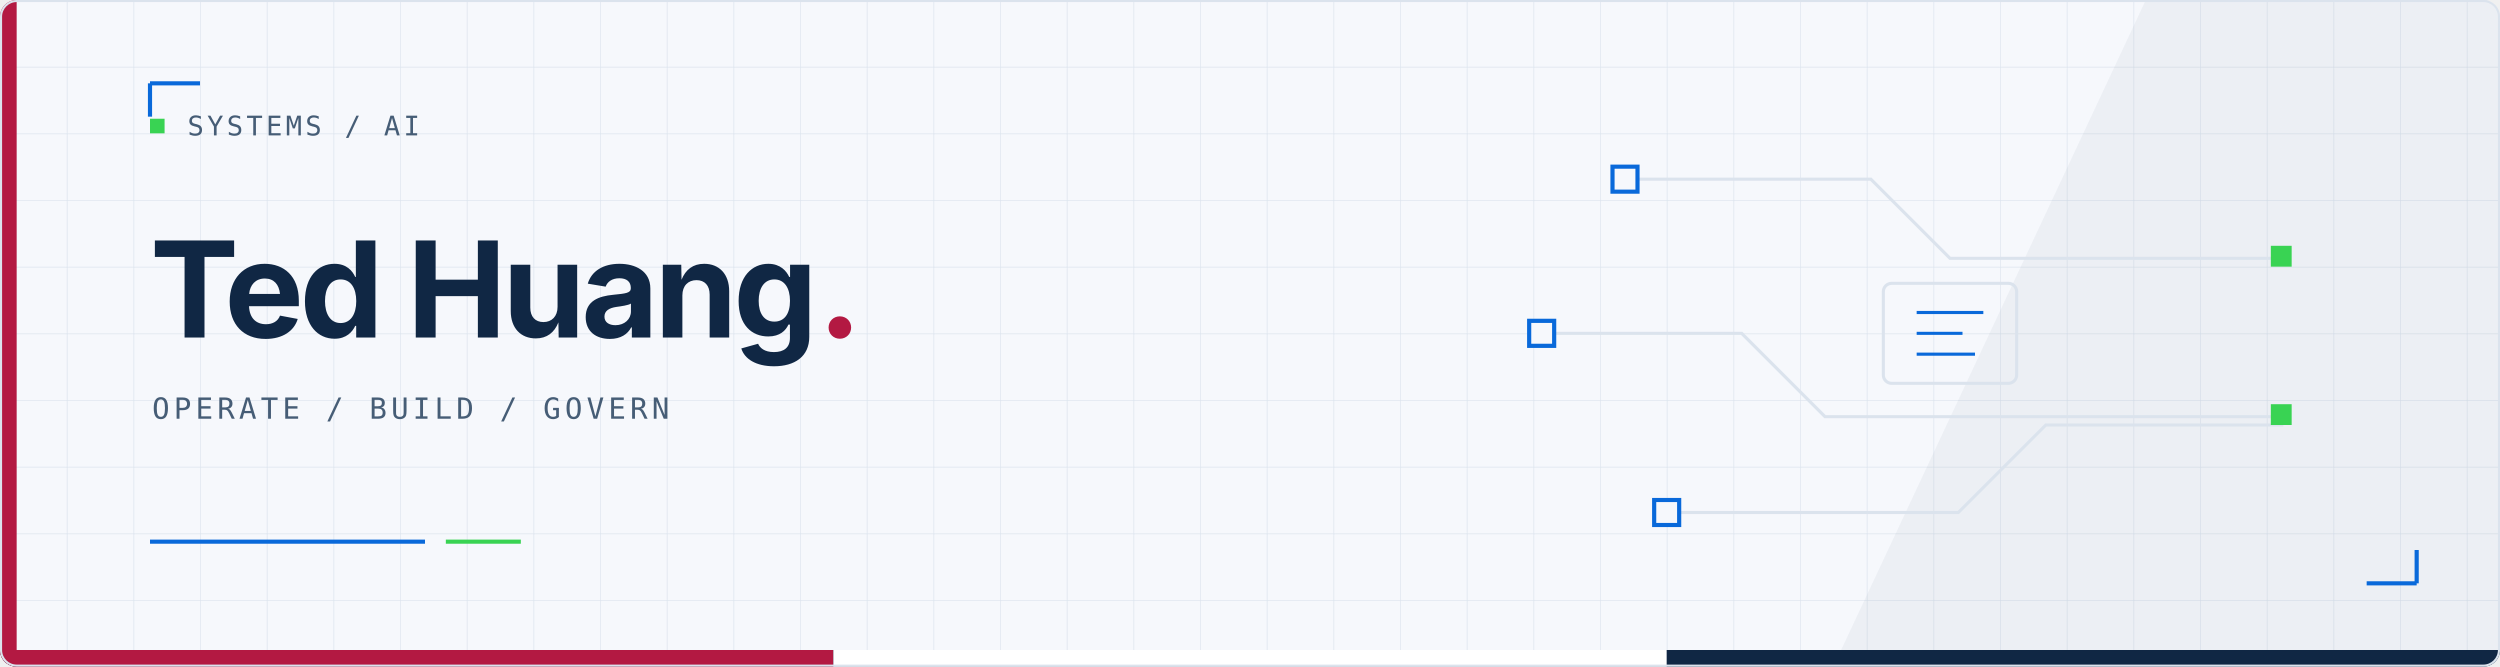
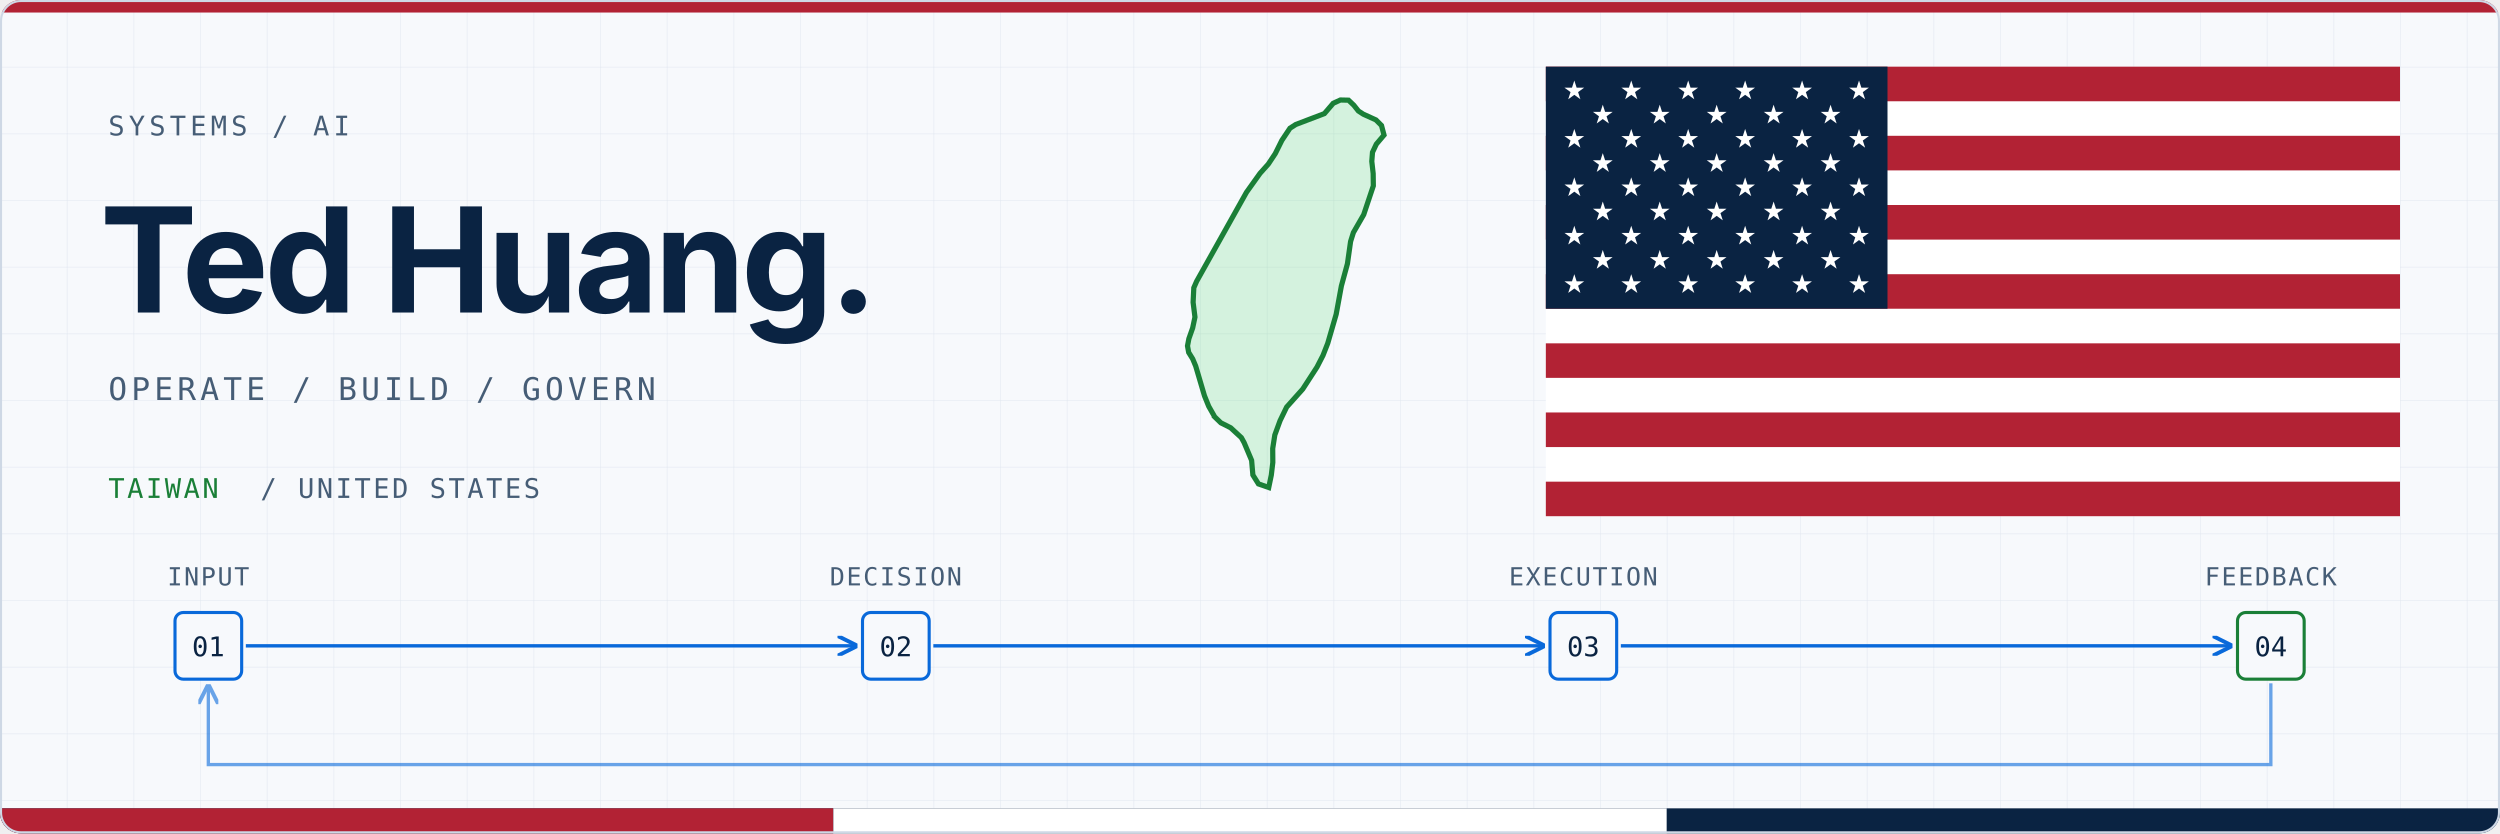
- <svg xmlns="http://www.w3.org/2000/svg" width="1200" height="320" viewBox="0 0 1200 320" role="img" aria-labelledby="title desc">
+ <svg xmlns="http://www.w3.org/2000/svg" width="1200" height="400" viewBox="0 0 1200 400" role="img" aria-labelledby="title desc">
  <defs>
    <pattern id="grid" width="32" height="32" patternUnits="userSpaceOnUse">
-       <path d="M32 0H0V32" fill="none" stroke="#dbe3ed" stroke-width="0.6" />
+       <path d="M32 0H0V32" fill="none" stroke="#CED8E5" stroke-width="0.5" />
    </pattern>
-     <clipPath id="clip">
-       <rect width="1200" height="320" rx="8" />
+     <clipPath id="frame">
+       <rect width="1200" height="400" rx="10" />
    </clipPath>
+     <marker id="arrow" markerWidth="6" markerHeight="6" refX="5" refY="3" orient="auto">
+       <path d="M0 0L6 3L0 6" fill="none" stroke="#0969DA" stroke-width="1.2" />
+     </marker>
  </defs>
-   <g clip-path="url(#clip)">
-     <rect width="1200" height="320" fill="#f6f8fc" />
-     <rect width="1200" height="320" fill="url(#grid)" />
-     <path d="M1030 0H1200V320H880Z" fill="#102744" opacity="0.045" />
-     <rect x="0" y="0" width="8" height="320" fill="#b31942" />
-     <path d="M72 40h24M72 40v16M1160 280h-24M1160 280v-16" fill="none" stroke="#0969da" stroke-width="2" />
-     <rect x="72" y="57" width="7" height="7" fill="#39d353" />
-     <text x="90" y="65" fill="#465d76" font-family="ui-monospace, SFMono-Regular, Consolas, monospace" font-size="13" letter-spacing="1.6">SYSTEMS / AI</text>
-     <text x="72" y="162" fill="#102744" font-family="Inter, ui-sans-serif, system-ui, sans-serif" font-size="64" font-weight="700" letter-spacing="-2">Ted Huang<tspan fill="#b31942">.</tspan>
-     </text>
-     <text x="73" y="201" fill="#465d76" font-family="ui-monospace, SFMono-Regular, Consolas, monospace" font-size="14" letter-spacing="2">OPERATE / BUILD / GOVERN</text>
-     <g fill="none" stroke="#dbe3ed" stroke-width="1.5">
-       <path d="M780 86h118l38 38h160M740 160h96l40 40h220M800 246h140l42-42h114" />
-       <rect x="904" y="136" width="64" height="48" rx="4" />
-       <path d="M920 150h32M920 160h22M920 170h28" stroke="#0969da" />
+   <style>
+  .packet { display: none; }
+  @media (prefers-reduced-motion: no-preference) { .packet { display: inline; } }
+ </style>
+   <g clip-path="url(#frame)">
+     <rect width="1200" height="400" fill="#F7F9FC" />
+     <rect width="1200" height="400" fill="url(#grid)" opacity="0.55" />
+     <rect width="1200" height="6" fill="#B22234" />
+     <rect x="0" y="388" width="1200" height="12" fill="#0A2342" />
+     <rect x="0" y="388" width="400" height="12" fill="#B22234" />
+     <rect x="400" y="388" width="400" height="12" fill="#FFFFFF" />
+     <g aria-label="United States flag">
+       <rect x="742" y="32" width="410" height="215.789" fill="#FFFFFF" />
+       <rect x="742" y="32.00" width="410" height="16.60" fill="#B22234" />
+       <rect x="742" y="65.20" width="410" height="16.60" fill="#B22234" />
+       <rect x="742" y="98.40" width="410" height="16.60" fill="#B22234" />
+       <rect x="742" y="131.60" width="410" height="16.60" fill="#B22234" />
+       <rect x="742" y="164.79" width="410" height="16.60" fill="#B22234" />
+       <rect x="742" y="197.99" width="410" height="16.60" fill="#B22234" />
+       <rect x="742" y="231.19" width="410" height="16.60" fill="#B22234" />
+       <rect x="742" y="32" width="164.0" height="116.194" fill="#0A2342" />
+       <polygon points="755.67,38.64 756.78,42.08 760.40,42.08 757.48,44.21 758.59,47.65 755.67,45.52 752.74,47.65 753.86,44.21 750.93,42.08 754.55,42.08" fill="#FFFFFF" />
+       <polygon points="783.00,38.64 784.12,42.08 787.74,42.08 784.81,44.21 785.93,47.65 783.00,45.52 780.07,47.65 781.19,44.21 778.26,42.08 781.88,42.08" fill="#FFFFFF" />
+       <polygon points="810.33,38.64 811.45,42.08 815.07,42.08 812.14,44.21 813.26,47.65 810.33,45.52 807.41,47.65 808.52,44.21 805.60,42.08 809.22,42.08" fill="#FFFFFF" />
+       <polygon points="837.67,38.64 838.78,42.08 842.40,42.08 839.48,44.21 840.59,47.65 837.67,45.52 834.74,47.65 835.86,44.21 832.93,42.08 836.55,42.08" fill="#FFFFFF" />
+       <polygon points="865.00,38.64 866.12,42.08 869.74,42.08 866.81,44.21 867.93,47.65 865.00,45.52 862.07,47.65 863.19,44.21 860.26,42.08 863.88,42.08" fill="#FFFFFF" />
+       <polygon points="892.33,38.64 893.45,42.08 897.07,42.08 894.14,44.21 895.26,47.65 892.33,45.52 889.41,47.65 890.52,44.21 887.60,42.08 891.22,42.08" fill="#FFFFFF" />
+       <polygon points="769.33,50.26 770.45,53.70 774.07,53.70 771.14,55.83 772.26,59.27 769.33,57.14 766.41,59.27 767.52,55.83 764.60,53.70 768.22,53.70" fill="#FFFFFF" />
+       <polygon points="796.67,50.26 797.78,53.70 801.40,53.70 798.48,55.83 799.59,59.27 796.67,57.14 793.74,59.27 794.86,55.83 791.93,53.70 795.55,53.70" fill="#FFFFFF" />
+       <polygon points="824.00,50.26 825.12,53.70 828.74,53.70 825.81,55.83 826.93,59.27 824.00,57.14 821.07,59.27 822.19,55.83 819.26,53.70 822.88,53.70" fill="#FFFFFF" />
+       <polygon points="851.33,50.26 852.45,53.70 856.07,53.70 853.14,55.83 854.26,59.27 851.33,57.14 848.41,59.27 849.52,55.83 846.60,53.70 850.22,53.70" fill="#FFFFFF" />
+       <polygon points="878.67,50.26 879.78,53.70 883.40,53.70 880.48,55.83 881.59,59.27 878.67,57.14 875.74,59.27 876.86,55.83 873.93,53.70 877.55,53.70" fill="#FFFFFF" />
+       <polygon points="755.67,61.88 756.78,65.32 760.40,65.32 757.48,67.45 758.59,70.89 755.67,68.76 752.74,70.89 753.86,67.45 750.93,65.32 754.55,65.32" fill="#FFFFFF" />
+       <polygon points="783.00,61.88 784.12,65.32 787.74,65.32 784.81,67.45 785.93,70.89 783.00,68.76 780.07,70.89 781.19,67.45 778.26,65.32 781.88,65.32" fill="#FFFFFF" />
+       <polygon points="810.33,61.88 811.45,65.32 815.07,65.32 812.14,67.45 813.26,70.89 810.33,68.76 807.41,70.89 808.52,67.45 805.60,65.32 809.22,65.32" fill="#FFFFFF" />
+       <polygon points="837.67,61.88 838.78,65.32 842.40,65.32 839.48,67.45 840.59,70.89 837.67,68.76 834.74,70.89 835.86,67.45 832.93,65.32 836.55,65.32" fill="#FFFFFF" />
+       <polygon points="865.00,61.88 866.12,65.32 869.74,65.32 866.81,67.45 867.93,70.89 865.00,68.76 862.07,70.89 863.19,67.45 860.26,65.32 863.88,65.32" fill="#FFFFFF" />
+       <polygon points="892.33,61.88 893.45,65.32 897.07,65.32 894.14,67.45 895.26,70.89 892.33,68.76 889.41,70.89 890.52,67.45 887.60,65.32 891.22,65.32" fill="#FFFFFF" />
+       <polygon points="769.33,73.50 770.45,76.94 774.07,76.94 771.14,79.07 772.26,82.51 769.33,80.38 766.41,82.51 767.52,79.07 764.60,76.94 768.22,76.94" fill="#FFFFFF" />
+       <polygon points="796.67,73.50 797.78,76.94 801.40,76.94 798.48,79.07 799.59,82.51 796.67,80.38 793.74,82.51 794.86,79.07 791.93,76.94 795.55,76.94" fill="#FFFFFF" />
+       <polygon points="824.00,73.50 825.12,76.94 828.74,76.94 825.81,79.07 826.93,82.51 824.00,80.38 821.07,82.51 822.19,79.07 819.26,76.94 822.88,76.94" fill="#FFFFFF" />
+       <polygon points="851.33,73.50 852.45,76.94 856.07,76.94 853.14,79.07 854.26,82.51 851.33,80.38 848.41,82.51 849.52,79.07 846.60,76.94 850.22,76.94" fill="#FFFFFF" />
+       <polygon points="878.67,73.50 879.78,76.94 883.40,76.94 880.48,79.07 881.59,82.51 878.67,80.38 875.74,82.51 876.86,79.07 873.93,76.94 877.55,76.94" fill="#FFFFFF" />
+       <polygon points="755.67,85.12 756.78,88.56 760.40,88.56 757.48,90.68 758.59,94.13 755.67,92.00 752.74,94.13 753.86,90.68 750.93,88.56 754.55,88.56" fill="#FFFFFF" />
+       <polygon points="783.00,85.12 784.12,88.56 787.74,88.56 784.81,90.68 785.93,94.13 783.00,92.00 780.07,94.13 781.19,90.68 778.26,88.56 781.88,88.56" fill="#FFFFFF" />
+       <polygon points="810.33,85.12 811.45,88.56 815.07,88.56 812.14,90.68 813.26,94.13 810.33,92.00 807.41,94.13 808.52,90.68 805.60,88.56 809.22,88.56" fill="#FFFFFF" />
+       <polygon points="837.67,85.12 838.78,88.56 842.40,88.56 839.48,90.68 840.59,94.13 837.67,92.00 834.74,94.13 835.86,90.68 832.93,88.56 836.55,88.56" fill="#FFFFFF" />
+       <polygon points="865.00,85.12 866.12,88.56 869.74,88.56 866.81,90.68 867.93,94.13 865.00,92.00 862.07,94.13 863.19,90.68 860.26,88.56 863.88,88.56" fill="#FFFFFF" />
+       <polygon points="892.33,85.12 893.45,88.56 897.07,88.56 894.14,90.68 895.26,94.13 892.33,92.00 889.41,94.13 890.52,90.68 887.60,88.56 891.22,88.56" fill="#FFFFFF" />
+       <polygon points="769.33,96.74 770.45,100.18 774.07,100.18 771.14,102.30 772.26,105.75 769.33,103.62 766.41,105.75 767.52,102.30 764.60,100.18 768.22,100.18" fill="#FFFFFF" />
+       <polygon points="796.67,96.74 797.78,100.18 801.40,100.18 798.48,102.30 799.59,105.75 796.67,103.62 793.74,105.75 794.86,102.30 791.93,100.18 795.55,100.18" fill="#FFFFFF" />
+       <polygon points="824.00,96.74 825.12,100.18 828.74,100.18 825.81,102.30 826.93,105.75 824.00,103.62 821.07,105.75 822.19,102.30 819.26,100.18 822.88,100.18" fill="#FFFFFF" />
+       <polygon points="851.33,96.74 852.45,100.18 856.07,100.18 853.14,102.30 854.26,105.75 851.33,103.62 848.41,105.75 849.52,102.30 846.60,100.18 850.22,100.18" fill="#FFFFFF" />
+       <polygon points="878.67,96.74 879.78,100.18 883.40,100.18 880.48,102.30 881.59,105.75 878.67,103.62 875.74,105.75 876.86,102.30 873.93,100.18 877.55,100.18" fill="#FFFFFF" />
+       <polygon points="755.67,108.36 756.78,111.80 760.40,111.80 757.48,113.92 758.59,117.36 755.67,115.24 752.74,117.36 753.86,113.92 750.93,111.80 754.55,111.80" fill="#FFFFFF" />
+       <polygon points="783.00,108.36 784.12,111.80 787.74,111.80 784.81,113.92 785.93,117.36 783.00,115.24 780.07,117.36 781.19,113.92 778.26,111.80 781.88,111.80" fill="#FFFFFF" />
+       <polygon points="810.33,108.36 811.45,111.80 815.07,111.80 812.14,113.92 813.26,117.36 810.33,115.24 807.41,117.36 808.52,113.92 805.60,111.80 809.22,111.80" fill="#FFFFFF" />
+       <polygon points="837.67,108.36 838.78,111.80 842.40,111.80 839.48,113.92 840.59,117.36 837.67,115.24 834.74,117.36 835.86,113.92 832.93,111.80 836.55,111.80" fill="#FFFFFF" />
+       <polygon points="865.00,108.36 866.12,111.80 869.74,111.80 866.81,113.92 867.93,117.36 865.00,115.24 862.07,117.36 863.19,113.92 860.26,111.80 863.88,111.80" fill="#FFFFFF" />
+       <polygon points="892.33,108.36 893.45,111.80 897.07,111.80 894.14,113.92 895.26,117.36 892.33,115.24 889.41,117.36 890.52,113.92 887.60,111.80 891.22,111.80" fill="#FFFFFF" />
+       <polygon points="769.33,119.98 770.45,123.42 774.07,123.42 771.14,125.54 772.26,128.98 769.33,126.86 766.41,128.98 767.52,125.54 764.60,123.42 768.22,123.42" fill="#FFFFFF" />
+       <polygon points="796.67,119.98 797.78,123.42 801.40,123.42 798.48,125.54 799.59,128.98 796.67,126.86 793.74,128.98 794.86,125.54 791.93,123.42 795.55,123.42" fill="#FFFFFF" />
+       <polygon points="824.00,119.98 825.12,123.42 828.74,123.42 825.81,125.54 826.93,128.98 824.00,126.86 821.07,128.98 822.19,125.54 819.26,123.42 822.88,123.42" fill="#FFFFFF" />
+       <polygon points="851.33,119.98 852.45,123.42 856.07,123.42 853.14,125.54 854.26,128.98 851.33,126.86 848.41,128.98 849.52,125.54 846.60,123.42 850.22,123.42" fill="#FFFFFF" />
+       <polygon points="878.67,119.98 879.78,123.42 883.40,123.42 880.48,125.54 881.59,128.98 878.67,126.86 875.74,128.98 876.86,125.54 873.93,123.42 877.55,123.42" fill="#FFFFFF" />
+       <polygon points="755.67,131.60 756.78,135.04 760.40,135.04 757.48,137.16 758.59,140.60 755.67,138.48 752.74,140.60 753.86,137.16 750.93,135.04 754.55,135.04" fill="#FFFFFF" />
+       <polygon points="783.00,131.60 784.12,135.04 787.74,135.04 784.81,137.16 785.93,140.60 783.00,138.48 780.07,140.60 781.19,137.16 778.26,135.04 781.88,135.04" fill="#FFFFFF" />
+       <polygon points="810.33,131.60 811.45,135.04 815.07,135.04 812.14,137.16 813.26,140.60 810.33,138.48 807.41,140.60 808.52,137.16 805.60,135.04 809.22,135.04" fill="#FFFFFF" />
+       <polygon points="837.67,131.60 838.78,135.04 842.40,135.04 839.48,137.16 840.59,140.60 837.67,138.48 834.74,140.60 835.86,137.16 832.93,135.04 836.55,135.04" fill="#FFFFFF" />
+       <polygon points="865.00,131.60 866.12,135.04 869.74,135.04 866.81,137.16 867.93,140.60 865.00,138.48 862.07,140.60 863.19,137.16 860.26,135.04 863.88,135.04" fill="#FFFFFF" />
+       <polygon points="892.33,131.60 893.45,135.04 897.07,135.04 894.14,137.16 895.26,140.60 892.33,138.48 889.41,140.60 890.52,137.16 887.60,135.04 891.22,135.04" fill="#FFFFFF" />
    </g>
-     <g fill="#f6f8fc" stroke="#0969da" stroke-width="2">
-       <rect x="774" y="80" width="12" height="12" />
-       <rect x="734" y="154" width="12" height="12" />
-       <rect x="794" y="240" width="12" height="12" />
+     <text x="52" y="65" fill="#465D76" font-family="monospace" font-size="13" letter-spacing="2">SYSTEMS / AI</text>
+     <text x="48" y="150" fill="#0A2342" font-family="Inter, Arial, sans-serif" font-size="70" font-weight="700" letter-spacing="-2">Ted Huang.</text>
+     <text x="52" y="192" fill="#465D76" font-family="monospace" font-size="15" letter-spacing="2">OPERATE / BUILD / GOVERN</text>
+     <text x="52" y="239" fill="#1A7F37" font-family="monospace" font-size="13" letter-spacing="1.2">TAIWAN</text>
+     <text x="125" y="239" fill="#465D76" font-family="monospace" font-size="13" letter-spacing="1.2">/ UNITED STATES</text>
+     <path d="M617.58,195.41L614.43,201.92L611.91,208.80L610.90,215.29L610.95,221.98L610.23,228.03L608.99,234.00L604.06,232.28L601.38,228.00L600.77,220.98L597.19,212.49L595.85,210.06L590.70,205.32L586.01,202.95L582.39,199.45L582.86,199.74L580.18,195.02L578.15,190.00L573.94,175.74L572.50,172.29L570.56,169.15L570.00,166.04L570.66,162.58L572.48,157.41L573.58,152.20L572.69,145.13L573.03,138.12L574.40,135.00L598.31,92.30L604.80,83.22L608.79,78.76L612.13,73.73L615.30,67.36L619.19,61.54L621.98,59.75L635.70,54.53L639.97,49.55L643.40,48.00L647.29,48.09L649.80,50.47L652.04,53.29L654.39,54.81L660.46,57.57L663.12,60.23L664.33,64.82L660.64,69.18L658.80,73.10L658.46,77.44L659.12,83.31L659.20,89.20L654.58,103.03L649.62,111.64L648.28,115.93L646.77,126.58L643.86,137.26L641.37,150.82L637.32,164.77L635.03,170.61L632.16,176.20L625.32,186.76L617.58,195.41Z" fill="#39D353" fill-opacity="0.18" stroke="#1A7F37" stroke-width="2.5" />
+     <g fill="none" stroke="#0969DA" stroke-width="1.6">
+       <path d="M118 310H410" marker-end="url(#arrow)" />
+       <path d="M448 310H740" marker-end="url(#arrow)" />
+       <path d="M778 310H1070" marker-end="url(#arrow)" />
+       <path d="M1090 328V367H100V330" marker-end="url(#arrow)" opacity="0.6" />
    </g>
-     <g fill="#39d353">
-       <rect x="1090" y="118" width="10" height="10" />
-       <rect x="1090" y="194" width="10" height="10" />
-     </g>
-     <path d="M72 260h132" stroke="#0969da" stroke-width="2" />
-     <path d="M214 260h36" stroke="#39d353" stroke-width="2" />
-     <rect x="0" y="312" width="1200" height="8" fill="#102744" />
-     <rect x="0" y="312" width="400" height="8" fill="#b31942" />
-     <rect x="400" y="312" width="400" height="8" fill="#ffffff" />
+     <rect x="84" y="294" width="32" height="32" rx="4" fill="#F7F9FC" stroke="#0969DA" stroke-width="1.5" />
+     <text x="100" y="315" text-anchor="middle" fill="#0A2342" font-family="monospace" font-size="13">01</text>
+     <text x="100" y="281" text-anchor="middle" fill="#465D76" font-family="monospace" font-size="12" letter-spacing="0.8">INPUT</text>
+     <rect x="414" y="294" width="32" height="32" rx="4" fill="#F7F9FC" stroke="#0969DA" stroke-width="1.5" />
+     <text x="430" y="315" text-anchor="middle" fill="#0A2342" font-family="monospace" font-size="13">02</text>
+     <text x="430" y="281" text-anchor="middle" fill="#465D76" font-family="monospace" font-size="12" letter-spacing="0.8">DECISION</text>
+     <rect x="744" y="294" width="32" height="32" rx="4" fill="#F7F9FC" stroke="#0969DA" stroke-width="1.5" />
+     <text x="760" y="315" text-anchor="middle" fill="#0A2342" font-family="monospace" font-size="13">03</text>
+     <text x="760" y="281" text-anchor="middle" fill="#465D76" font-family="monospace" font-size="12" letter-spacing="0.8">EXECUTION</text>
+     <rect x="1074" y="294" width="32" height="32" rx="4" fill="#F7F9FC" stroke="#1A7F37" stroke-width="1.5" />
+     <text x="1090" y="315" text-anchor="middle" fill="#0A2342" font-family="monospace" font-size="13">04</text>
+     <text x="1090" y="281" text-anchor="middle" fill="#465D76" font-family="monospace" font-size="12" letter-spacing="0.8">FEEDBACK</text>
+     <circle class="packet" cx="0" cy="0" r="4" fill="#1A7F37" stroke="#F7F9FC" stroke-width="1.5" opacity="0">
+       <animate attributeName="opacity" values="0;1;1;0" keyTimes="0;0.02;0.98;1" dur="16s" repeatCount="indefinite" />
+       <animateMotion dur="16s" repeatCount="indefinite" path="M100 310H1090V367H100Z" calcMode="linear" keyPoints="0;0;0.158;0.158;0.315;0.315;0.473;0.473;1;1" keyTimes="0;0.08;0.22;0.30;0.44;0.52;0.66;0.74;0.94;1" />
+     </circle>
  </g>
-   <rect x="0.5" y="0.5" width="1199" height="319" rx="7.5" fill="none" stroke="#dbe3ed" />
+   <rect x="0.5" y="0.5" width="1199" height="399" rx="9.5" fill="none" stroke="#CED8E5" />
</svg>
